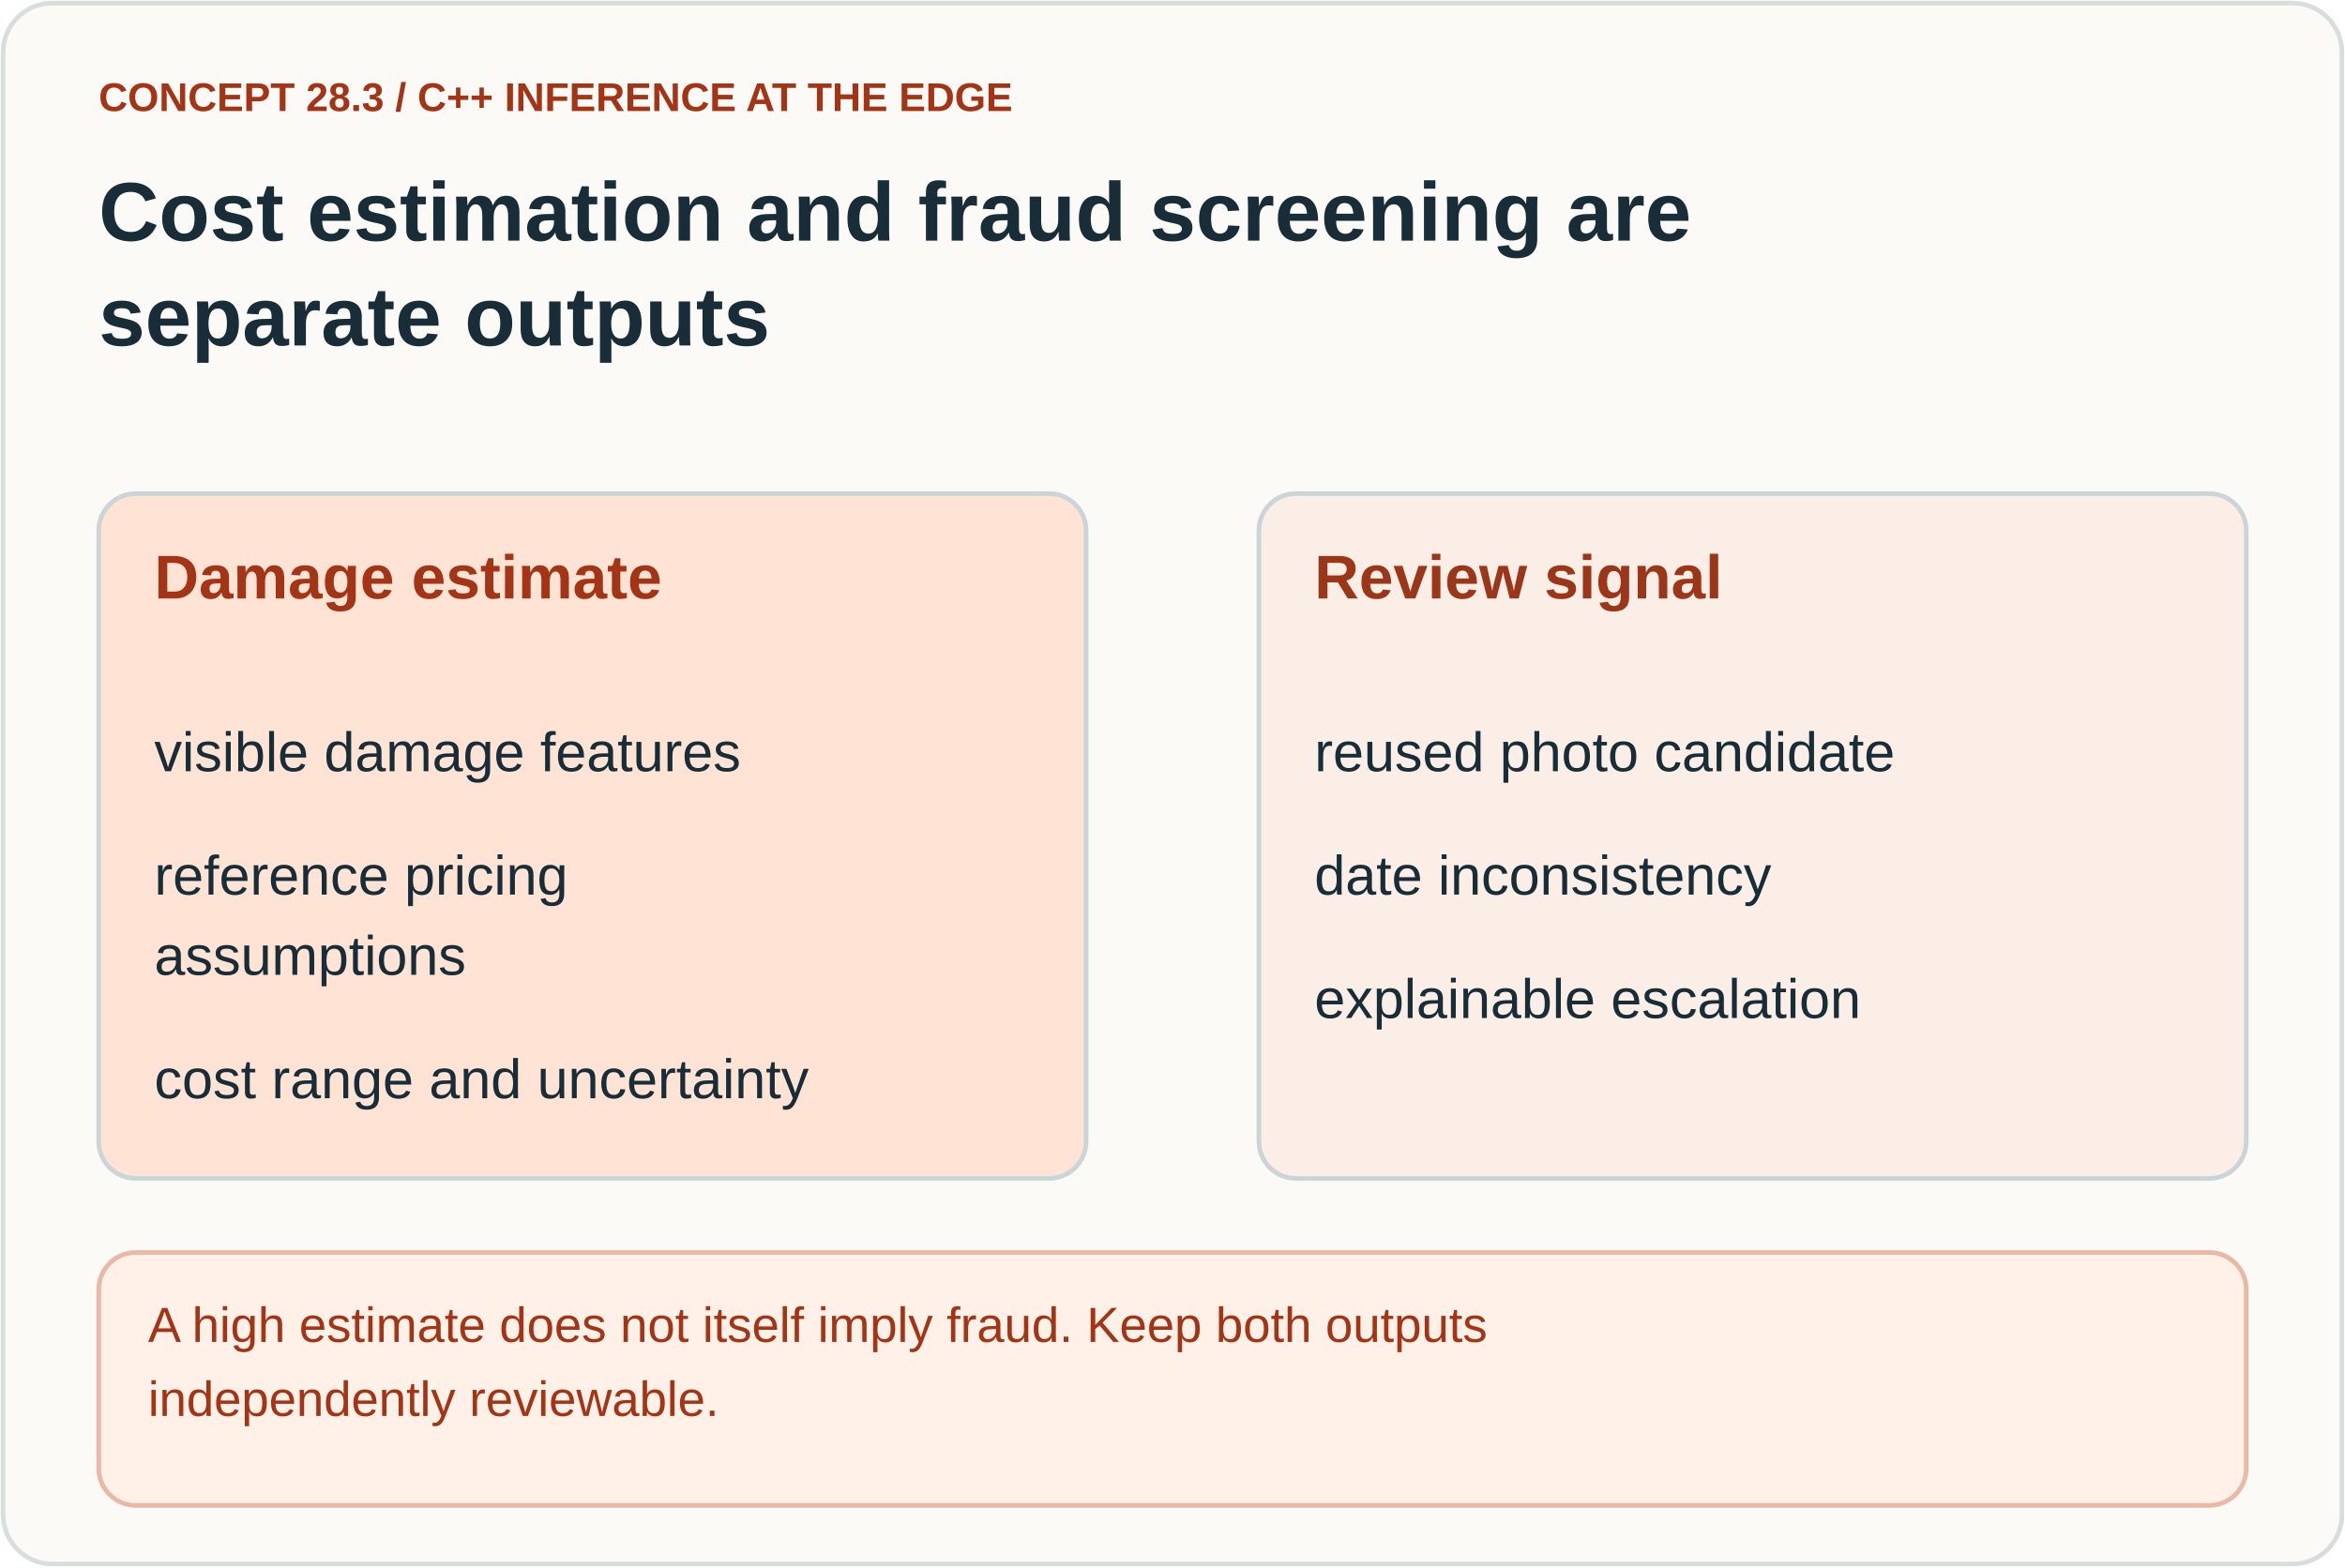
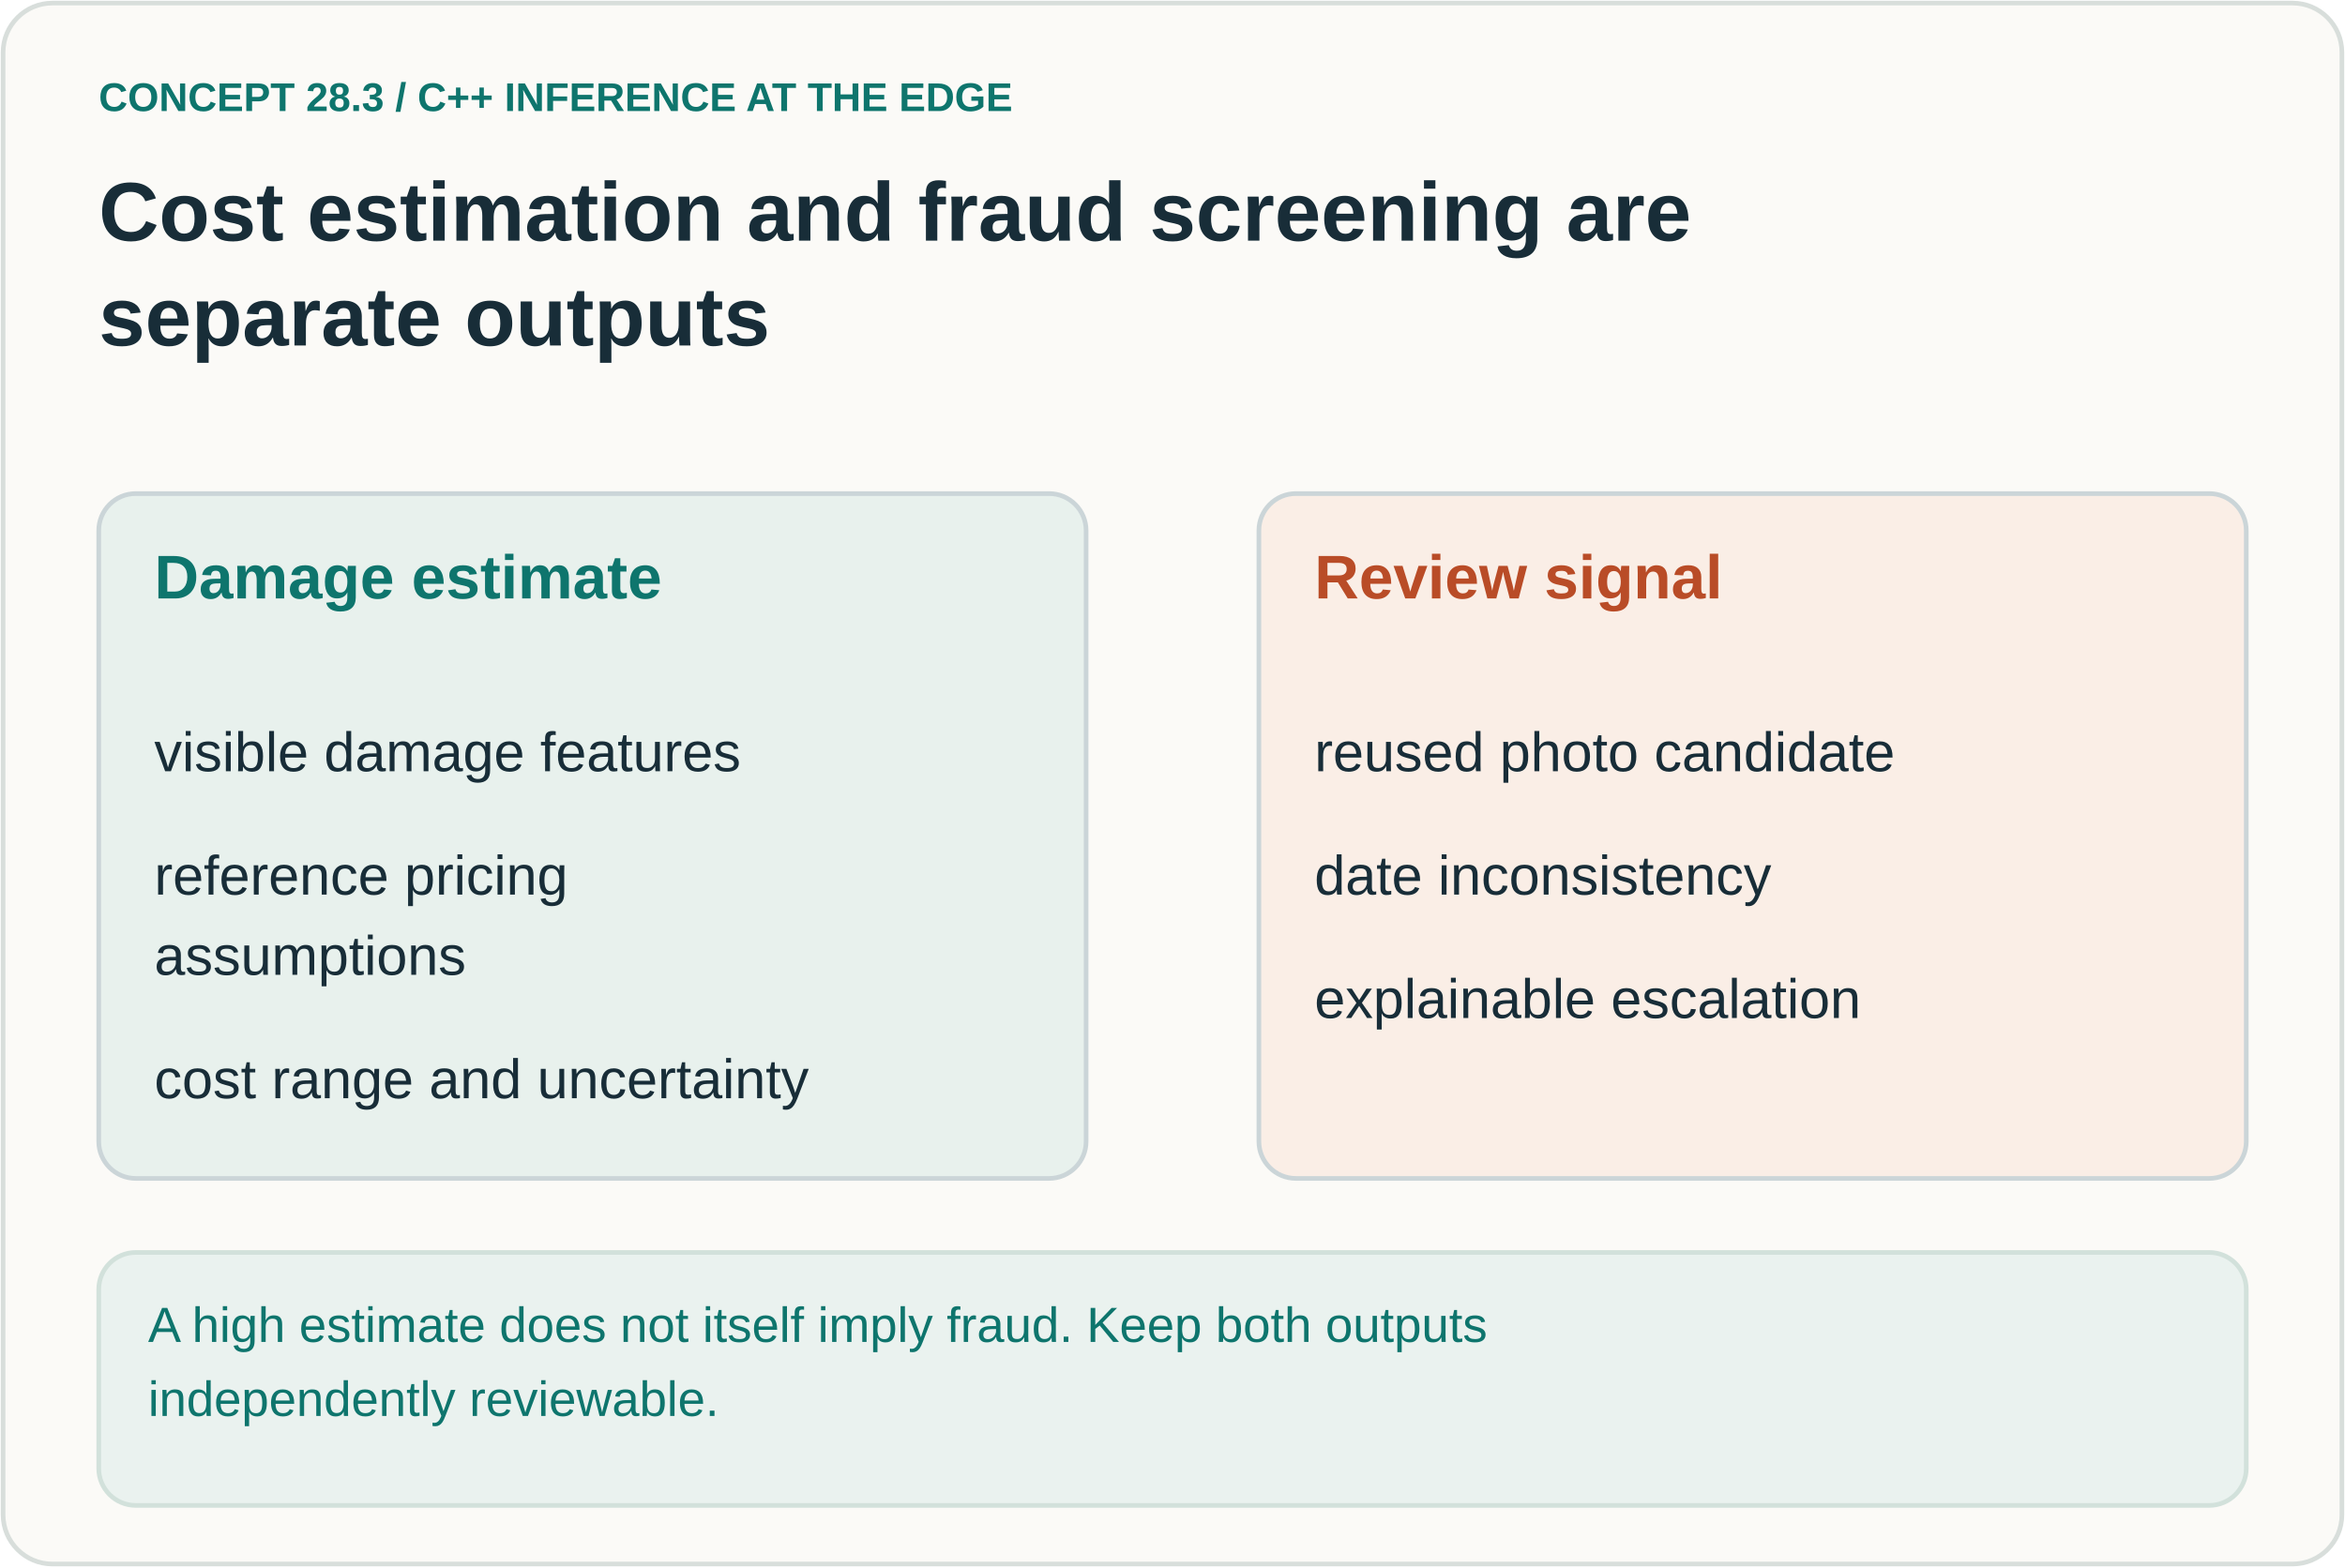
<svg xmlns="http://www.w3.org/2000/svg" width="760" height="508" viewBox="0 0 760 508" role="img" aria-labelledby="title desc">
  <defs>
    <marker id="arrow" viewBox="0 0 10 10" refX="9" refY="5" markerWidth="6" markerHeight="6" orient="auto-start-reverse">
      <path d="M0 0 L10 5 L0 10 Z" fill="#738993" />
    </marker>
  </defs>
  <g font-family="Arial, Helvetica, sans-serif">
    <rect x="1" y="1" width="758" height="506" rx="16" fill="#fbfaf7" stroke="#d8dedb" stroke-width="1.5" />
-     <text x="32" y="36" font-size="13" fill="#a33516" font-weight="700" text-anchor="start">CONCEPT 28.3  /  C++ INFERENCE AT THE EDGE</text>
+     <text x="32" y="36" font-size="13" fill="#0e756d" font-weight="700" text-anchor="start">CONCEPT 28.3  /  C++ INFERENCE AT THE EDGE</text>
    <text x="32" y="78" font-size="27" fill="#182d38" font-weight="600" text-anchor="start">Cost estimation and fraud screening are</text>
    <text x="32" y="112" font-size="27" fill="#182d38" font-weight="600" text-anchor="start">separate outputs</text>
-     <rect x="32" y="160" width="320" height="222" rx="12" fill="#ffe4d6" stroke="#cbd5d8" stroke-width="1.5" />
-     <text x="50" y="194" font-size="20" fill="#a33516" font-weight="600" text-anchor="start">Damage estimate</text>
+     <rect x="32" y="160" width="320" height="222" rx="12" fill="#e8f1ed" stroke="#cbd5d8" stroke-width="1.5" />
+     <text x="50" y="194" font-size="20" fill="#0e756d" font-weight="600" text-anchor="start">Damage estimate</text>
    <text x="50" y="250" font-size="18" fill="#182d38" font-weight="400" text-anchor="start">visible damage features</text>
    <text x="50" y="290" font-size="18" fill="#182d38" font-weight="400" text-anchor="start">reference pricing</text>
    <text x="50" y="316" font-size="18" fill="#182d38" font-weight="400" text-anchor="start">assumptions</text>
    <text x="50" y="356" font-size="18" fill="#182d38" font-weight="400" text-anchor="start">cost range and uncertainty</text>
    <rect x="408" y="160" width="320" height="222" rx="12" fill="#faeee6" stroke="#cbd5d8" stroke-width="1.5" />
-     <text x="426" y="194" font-size="20" fill="#9c3619" font-weight="600" text-anchor="start">Review signal</text>
+     <text x="426" y="194" font-size="20" fill="#b94c27" font-weight="600" text-anchor="start">Review signal</text>
    <text x="426" y="250" font-size="18" fill="#182d38" font-weight="400" text-anchor="start">reused photo candidate</text>
    <text x="426" y="290" font-size="18" fill="#182d38" font-weight="400" text-anchor="start">date inconsistency</text>
    <text x="426" y="330" font-size="18" fill="#182d38" font-weight="400" text-anchor="start">explainable escalation</text>
-     <rect x="32" y="406" width="696" height="82" rx="12" fill="#fff0e8" stroke="#e9b9a5" stroke-width="1.5" />
-     <text x="48" y="435" font-size="16" fill="#a33516" font-weight="400" text-anchor="start">A high estimate does not itself imply fraud. Keep both outputs</text>
-     <text x="48" y="459" font-size="16" fill="#a33516" font-weight="400" text-anchor="start">independently reviewable.</text>
+     <rect x="32" y="406" width="696" height="82" rx="12" fill="#eaf2ef" stroke="#d2e1db" stroke-width="1.5" />
+     <text x="48" y="435" font-size="16" fill="#0e756d" font-weight="400" text-anchor="start">A high estimate does not itself imply fraud. Keep both outputs</text>
+     <text x="48" y="459" font-size="16" fill="#0e756d" font-weight="400" text-anchor="start">independently reviewable.</text>
  </g>
</svg>
